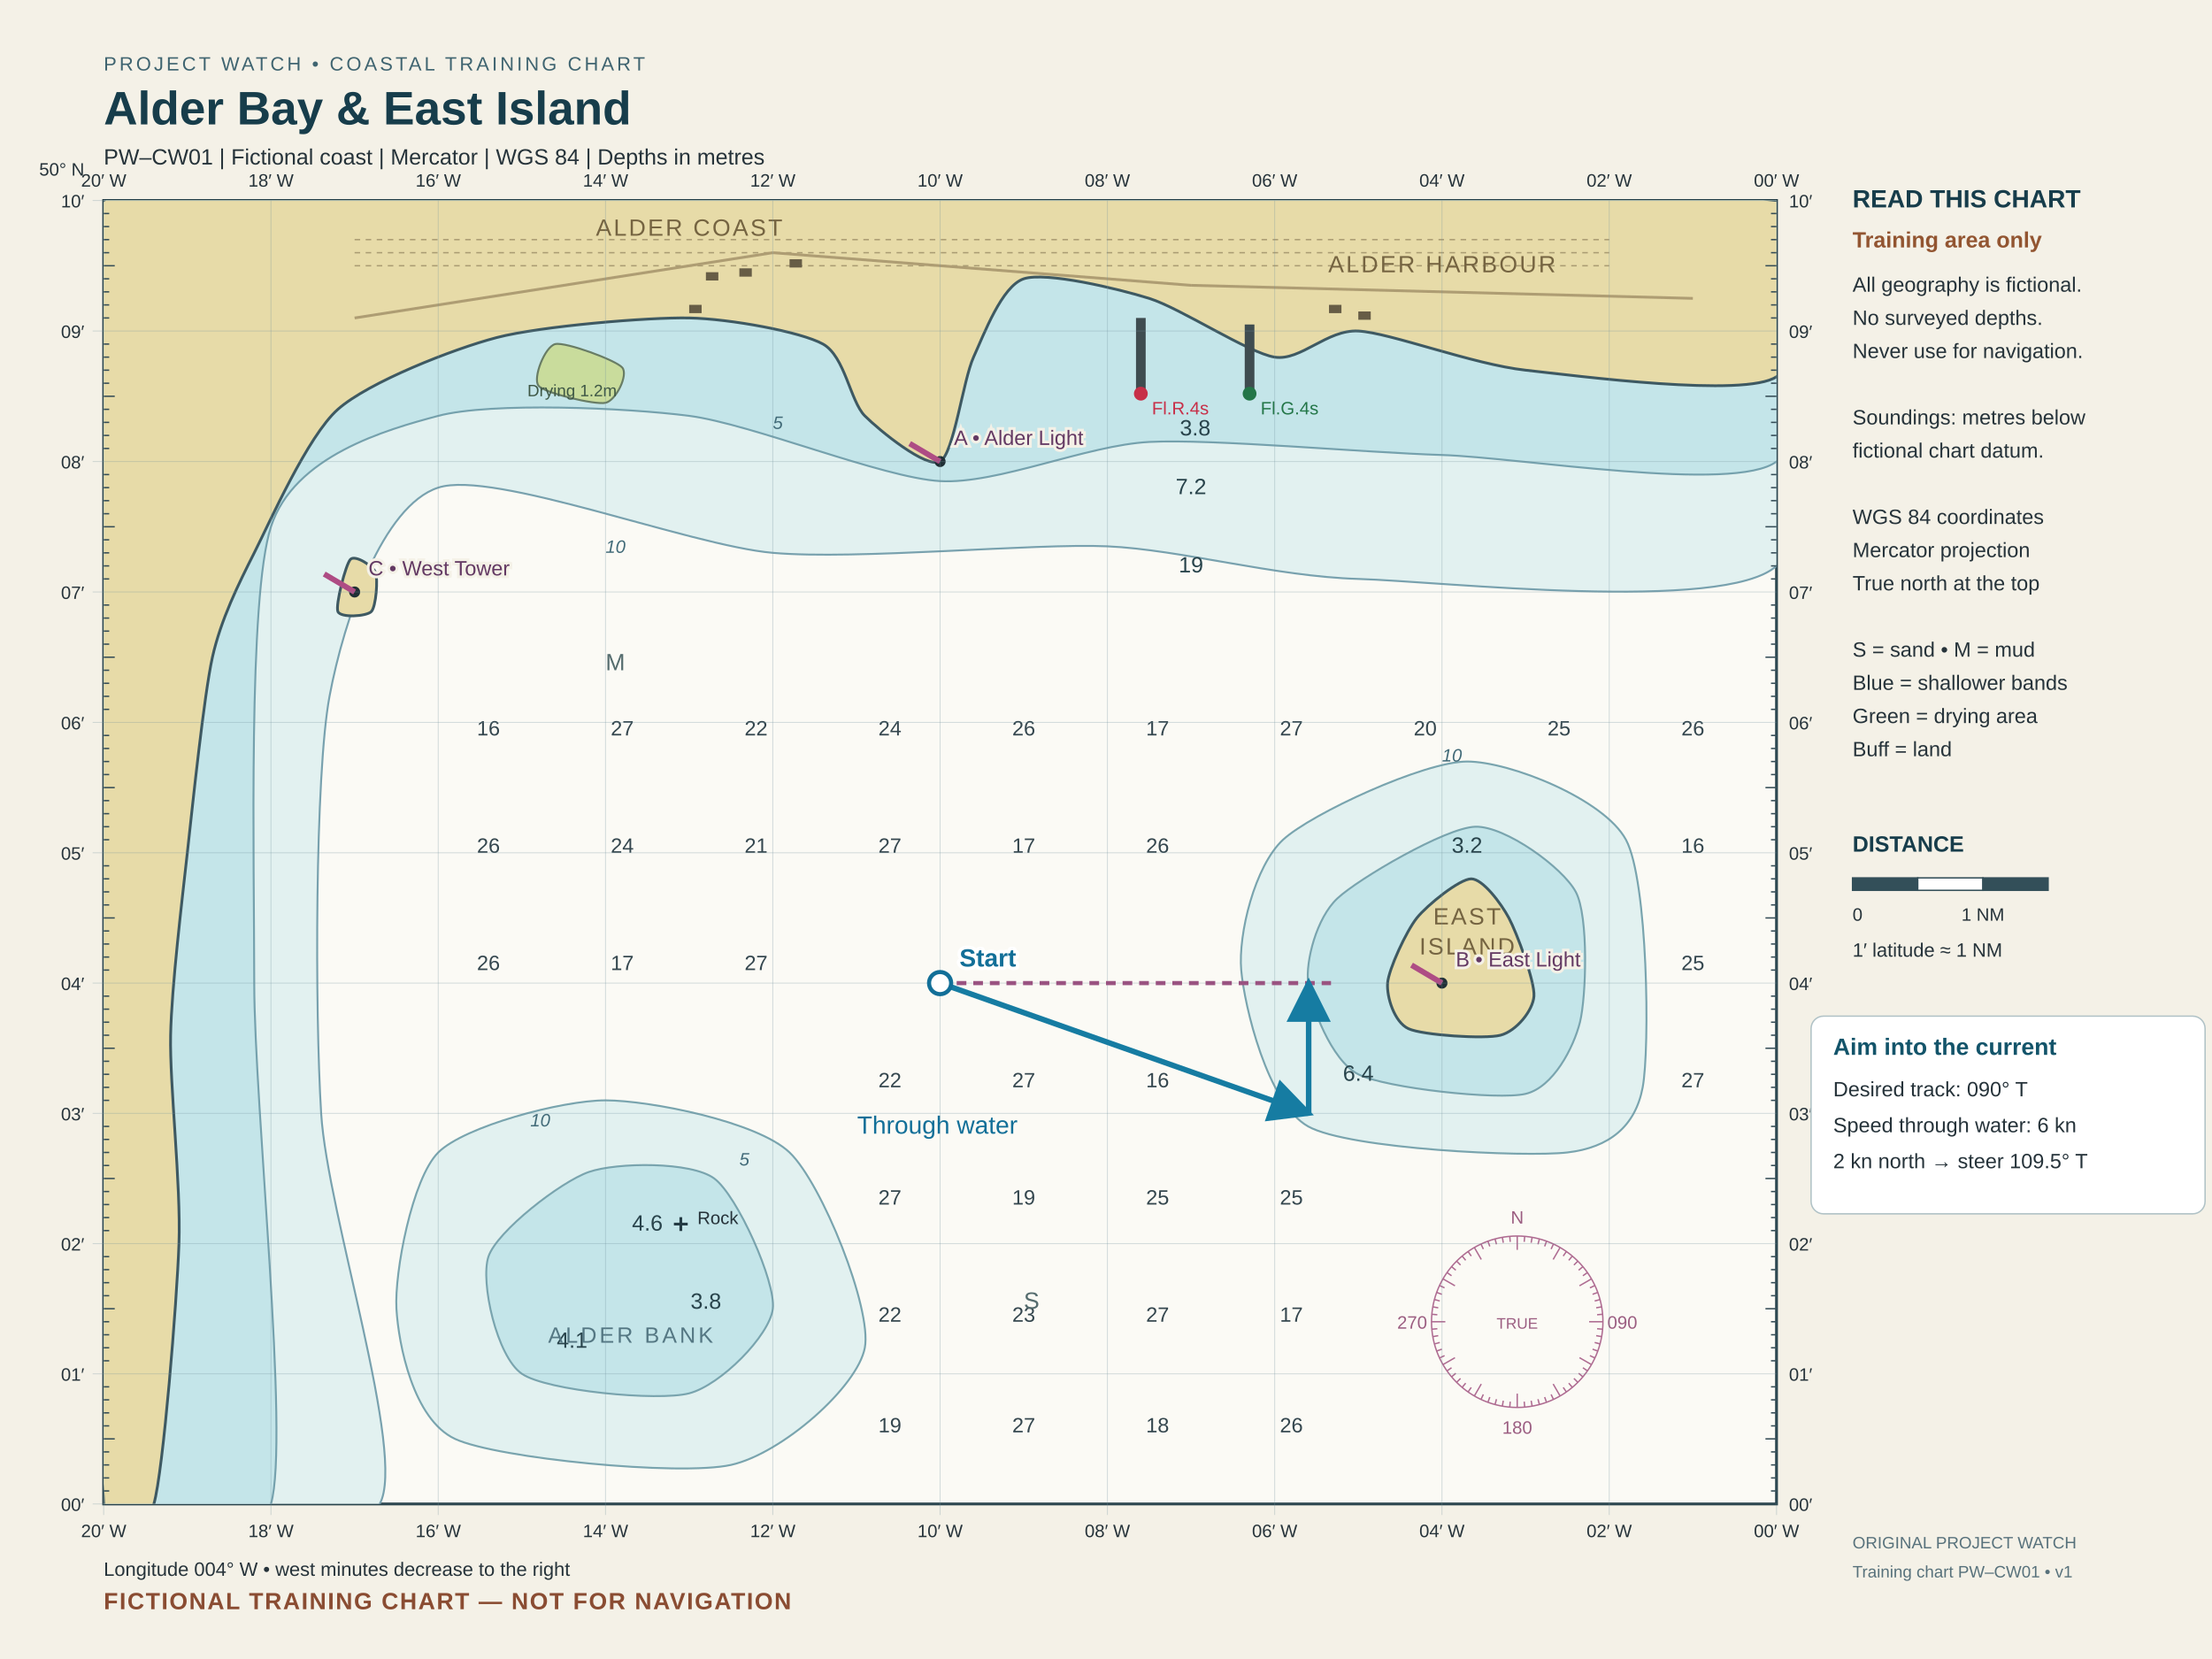
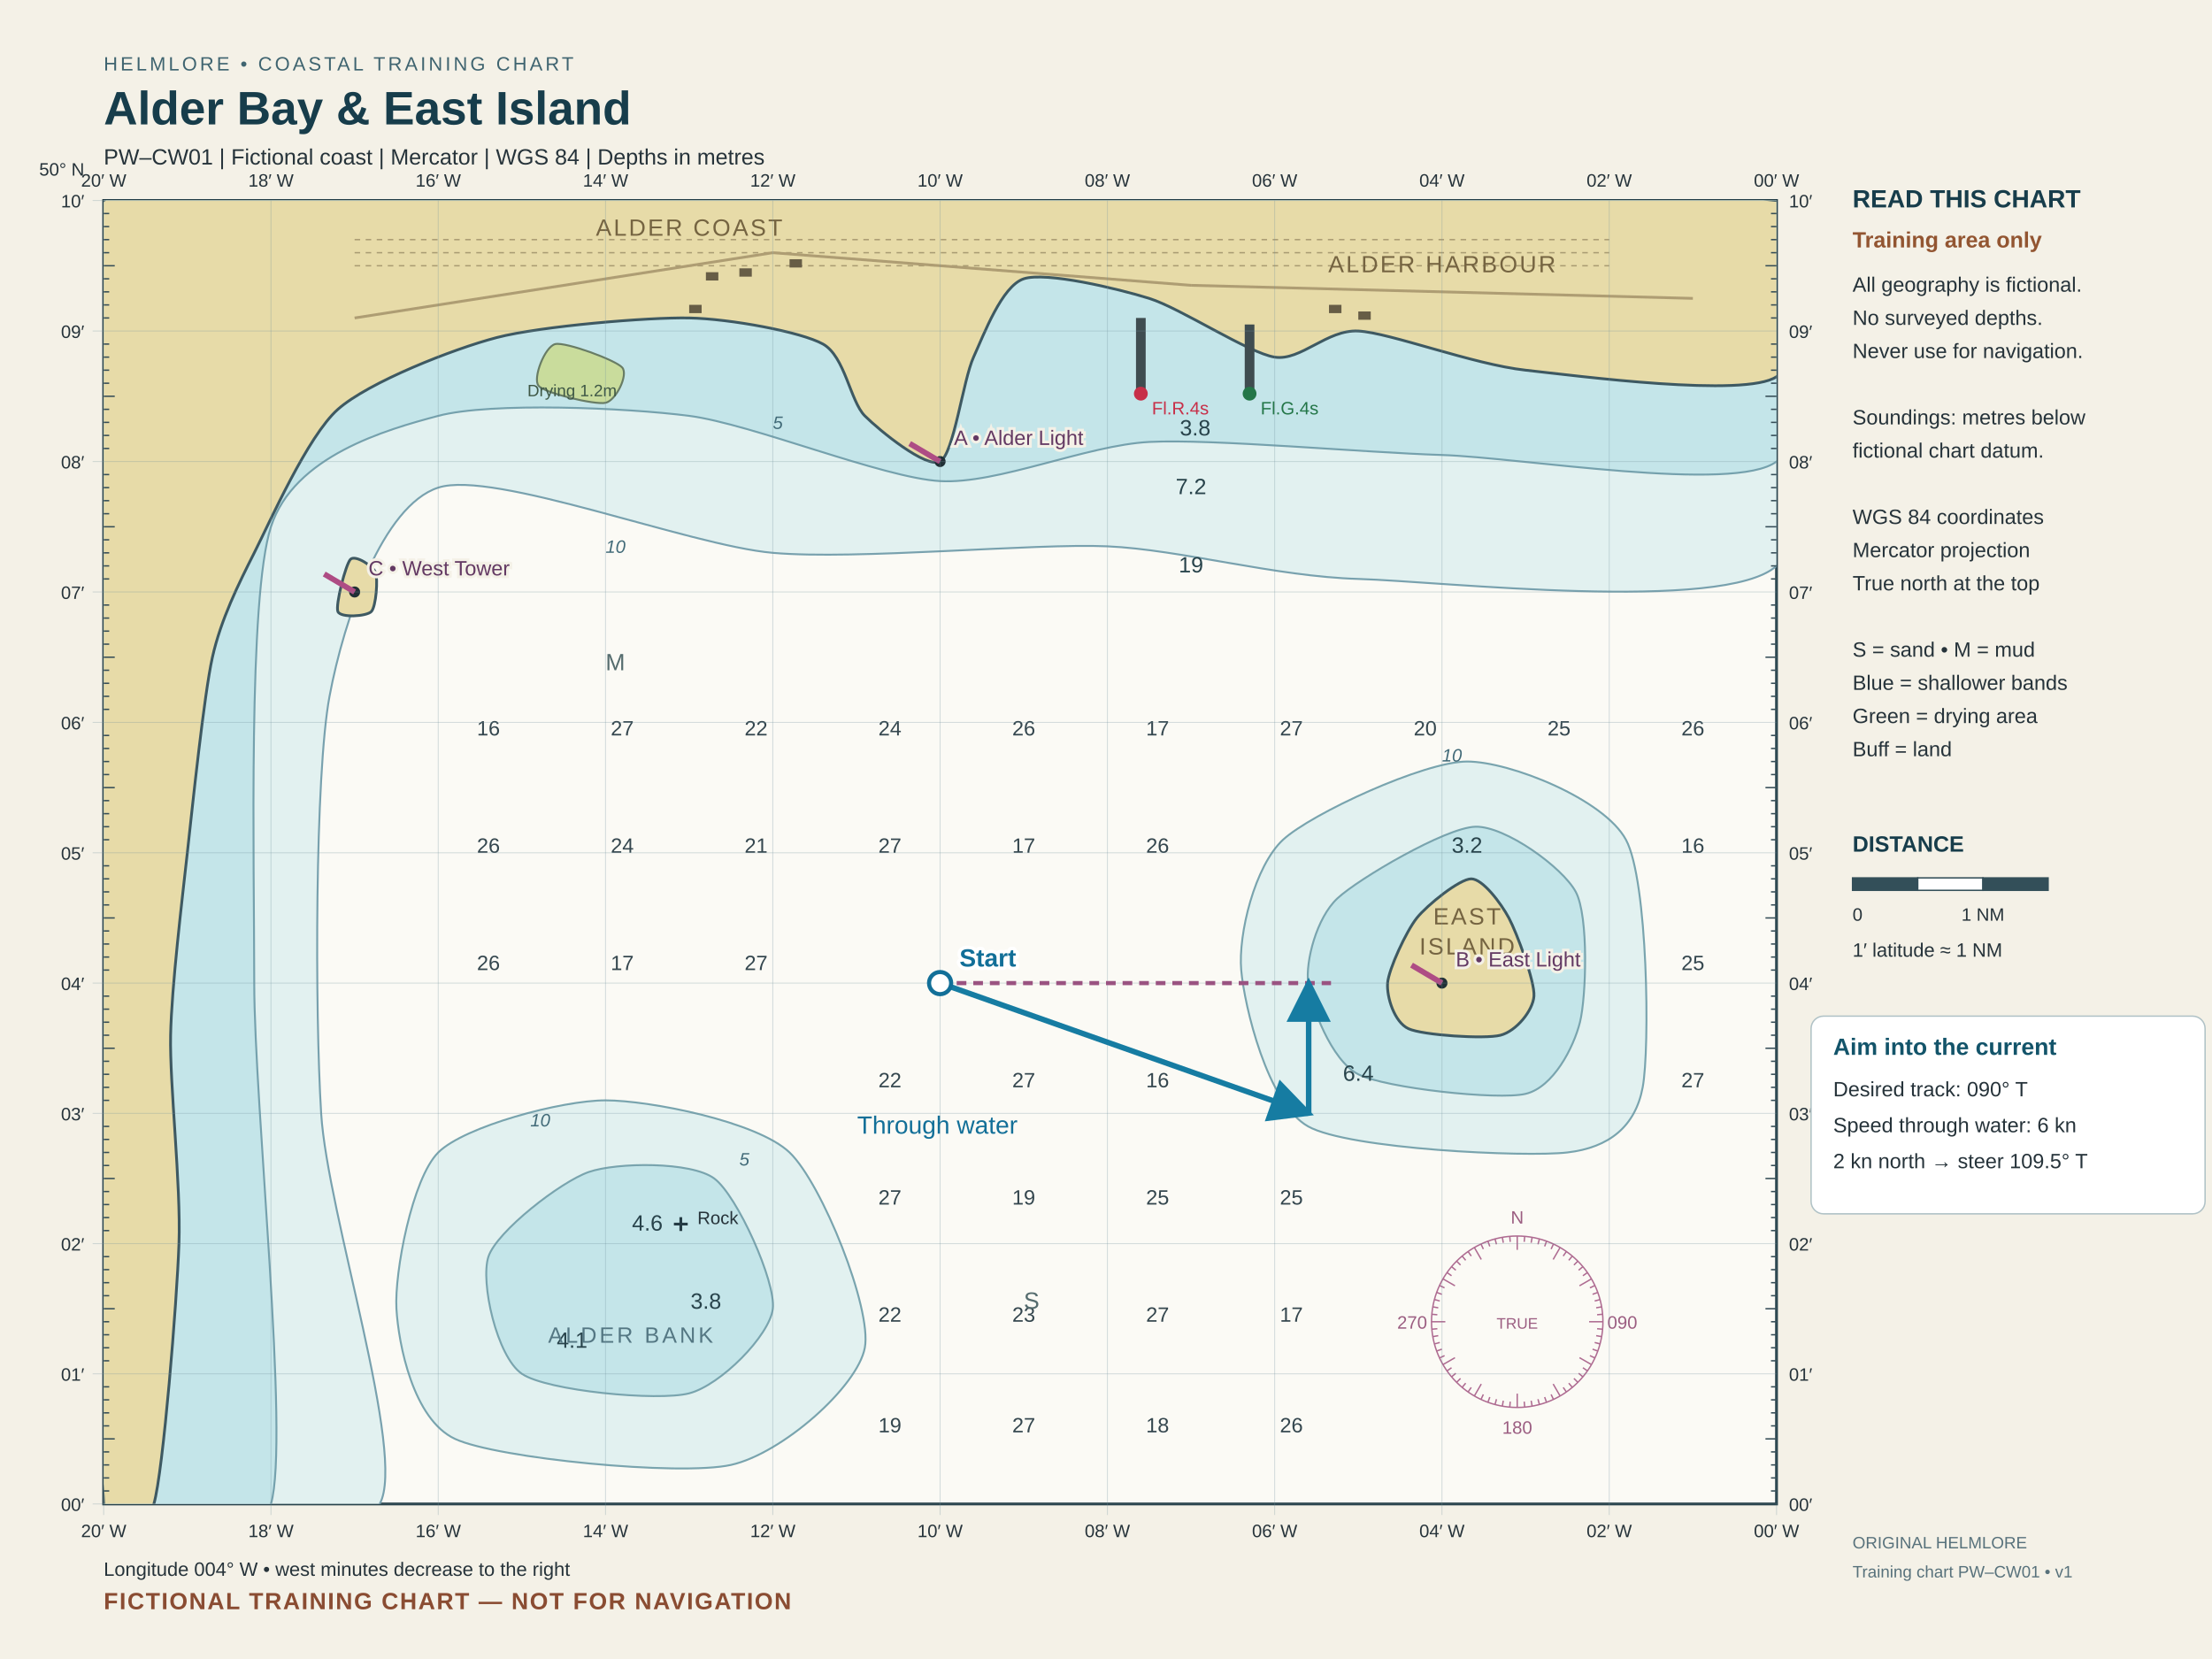
<svg xmlns="http://www.w3.org/2000/svg" width="1600" height="1200" viewBox="0 0 1600 1200" role="img">
  <defs>
    <clipPath id="panel">
      <rect x="75" y="145" width="1210" height="942.849" />
    </clipPath>
    <marker id="arrow" markerWidth="8" markerHeight="8" refX="7" refY="4" orient="auto">
      <path d="M0 0 L8 4 L0 8Z" fill="#167ca2" />
    </marker>
  </defs>
  <rect width="1600" height="1200" fill="#f4f1e7" />
  <g font-family="Arial,Helvetica,sans-serif">
-     <text x="75.00" y="51.00" font-size="14" fill="#3f6470" text-anchor="start" letter-spacing="2">PROJECT WATCH • COASTAL TRAINING CHART</text>
+     <text x="75.00" y="51.00" font-size="14" fill="#3f6470" text-anchor="start" letter-spacing="2">HELMLORE • COASTAL TRAINING CHART</text>
    <text x="75.00" y="90.00" font-size="34" fill="#173d4b" text-anchor="start" font-weight="700">Alder Bay &amp; East Island</text>
    <text x="75.00" y="119.00" font-size="16" fill="#26333a" text-anchor="start">PW–CW01  |  Fictional coast  |  Mercator  |  WGS 84  |  Depths in metres</text>
    <rect x="75" y="145" width="1210" height="942.849" fill="#fbfaf5" stroke="#213b44" stroke-width="2" />
    <g clip-path="url(#panel)">
      <path d="M 75.00 145.00 C 226.25 27.14, 1133.75 111.96, 1285.00 145.00 C 1436.25 178.04, 1322.81 375.11, 1285.00 409.33 C 1247.19 443.55, 1043.00 420.53, 982.50 418.76 C 922.00 416.99, 853.94 397.53, 801.00 395.17 C 748.06 392.82, 619.50 405.20, 559.00 399.89 C 498.50 394.58, 357.08 339.74, 317.00 352.71 C 276.92 365.68, 248.94 447.09, 238.35 503.67 C 227.76 560.25, 227.76 732.32, 232.30 805.34 C 236.84 878.36, 294.31 1052.54, 274.65 1087.85 C 254.99 1123.16, 99.96 1205.71, 75.00 1087.85 C 50.04 969.99, -76.25 262.86, 75.00 145.00 Z" fill="#e2f1f0" stroke="#78a1ae" stroke-width="1.4" />
      <path d="M 75.00 145.00 C 226.25 27.14, 1133.75 121.40, 1285.00 145.00 C 1436.25 168.60, 1315.25 310.82, 1285.00 333.83 C 1254.75 356.85, 1099.72 330.88, 1043.00 329.11 C 986.28 327.34, 876.62 317.31, 831.25 319.67 C 785.87 322.03, 721.59 350.35, 680.00 347.99 C 638.41 345.63, 543.87 306.70, 498.50 300.80 C 453.12 294.90, 354.81 290.77, 317.00 300.80 C 279.19 310.82, 212.64 329.73, 196.00 381.02 C 179.36 432.31, 183.90 622.75, 183.90 711.10 C 183.90 799.46, 209.61 1040.76, 196.00 1087.85 C 182.39 1134.94, 90.12 1205.71, 75.00 1087.85 C 59.88 969.99, -76.25 262.86, 75.00 145.00 Z" fill="#c4e5e9" stroke="#75a1ad" stroke-width="1.4" />
      <path d="M 329.10 1040.78 C 359.35 1054.91, 491.69 1067.85, 528.75 1059.61 C 565.81 1051.37, 620.26 1003.13, 625.55 974.88 C 630.84 946.63, 594.54 855.97, 571.10 833.60 C 547.66 811.23, 469.76 795.92, 438.00 795.92 C 406.24 795.92, 335.91 814.76, 317.00 833.60 C 298.09 852.44, 285.24 920.73, 286.75 946.63 C 288.26 972.53, 298.85 1026.66, 329.10 1040.78 Z" fill="#e2f1f0" stroke="#79a4ae" stroke-width="1.4" />
      <path d="M 377.50 993.71 C 395.65 1006.07, 475.81 1013.72, 498.50 1007.83 C 521.19 1001.95, 556.73 966.05, 559.00 946.63 C 561.27 927.21, 533.29 864.81, 516.65 852.44 C 500.01 840.08, 446.32 840.67, 425.90 847.73 C 405.48 854.80, 359.35 890.71, 353.30 908.96 C 347.25 927.21, 359.35 981.35, 377.50 993.71 Z" fill="#c4e5e9" stroke="#79a4ae" stroke-width="1.4" />
      <path d="M 946.20 814.76 C 975.69 831.25, 1103.50 837.14, 1133.75 833.60 C 1164.00 830.07, 1182.91 814.77, 1188.20 786.49 C 1193.49 758.22, 1191.98 636.86, 1176.10 607.41 C 1160.22 577.95, 1092.16 550.83, 1061.15 550.83 C 1030.14 550.83, 948.47 588.55, 928.05 607.41 C 907.63 626.26, 895.53 675.76, 897.80 701.68 C 900.07 727.60, 916.71 798.27, 946.20 814.76 Z" fill="#e2f1f0" stroke="#79a4ae" stroke-width="1.4" />
      <path d="M 982.50 777.07 C 1002.16 787.08, 1083.46 795.92, 1103.50 791.21 C 1123.54 786.49, 1138.29 757.64, 1142.83 739.38 C 1147.36 721.12, 1149.25 662.79, 1139.80 645.12 C 1130.35 627.44, 1088.75 597.39, 1067.20 597.98 C 1045.65 598.57, 982.50 635.69, 967.37 649.83 C 952.25 663.97, 944.31 695.20, 946.20 711.10 C 948.09 727.01, 962.84 767.06, 982.50 777.07 Z" fill="#c4e5e9" stroke="#79a4ae" stroke-width="1.4" />
      <path d="M 75.00 145.00 C 226.25 27.14, 1133.75 129.07, 1285.00 145.00 C 1436.25 160.93, 1307.69 257.13, 1285.00 272.48 C 1262.31 287.82, 1141.31 271.89, 1103.50 267.76 C 1065.69 263.63, 1005.19 240.61, 982.50 239.43 C 959.81 238.25, 940.91 261.27, 922.00 258.32 C 903.09 255.36, 853.94 222.91, 831.25 215.83 C 808.56 208.75, 756.38 196.35, 740.50 201.66 C 724.62 206.97, 711.76 241.79, 704.20 258.32 C 696.64 274.84, 689.83 328.52, 680.00 333.83 C 670.17 339.14, 636.14 311.42, 625.55 300.80 C 614.96 290.18, 611.18 257.72, 595.30 248.87 C 579.42 240.02, 527.99 230.58, 498.50 229.99 C 469.01 229.40, 391.11 235.89, 359.35 244.15 C 327.59 252.41, 266.33 276.61, 244.40 296.08 C 222.47 315.54, 195.24 377.48, 183.90 399.89 C 172.56 422.30, 159.70 448.25, 153.65 475.37 C 147.60 502.49, 139.28 582.66, 135.50 616.83 C 131.72 651.01, 124.16 713.46, 123.40 748.80 C 122.64 784.14, 130.96 857.16, 129.45 899.54 C 127.94 941.92, 118.11 1064.31, 111.30 1087.85 C 104.49 1111.39, 79.54 1205.71, 75.00 1087.85 C 70.46 969.99, -76.25 262.86, 75.00 145.00 Z" fill="#e7dba8" stroke="#3e5962" stroke-width="2" />
      <path d="M 244.40 442.35 C 246.29 447.07, 265.20 445.89, 268.60 442.35 C 272.00 438.81, 273.52 418.76, 271.62 414.05 C 269.73 409.33, 256.88 401.07, 253.47 404.61 C 250.07 408.15, 242.51 437.63, 244.40 442.35 Z" fill="#e7dba8" stroke="#3e5962" stroke-width="2" />
      <path d="M 1018.80 744.09 C 1029.01 748.80, 1074.01 751.75, 1085.35 748.80 C 1096.69 745.86, 1108.79 731.13, 1109.55 720.53 C 1110.31 709.92, 1097.07 674.58, 1091.40 663.97 C 1085.73 653.37, 1072.49 635.69, 1064.18 635.69 C 1055.86 635.69, 1032.41 654.55, 1024.85 663.97 C 1017.29 673.40, 1004.43 701.09, 1003.68 711.10 C 1002.92 721.12, 1008.59 739.38, 1018.80 744.09 Z" fill="#e7dba8" stroke="#3e5962" stroke-width="2" />
      <line x1="256.50" y1="173.33" x2="1164.00" y2="173.33" stroke="#aa9c73" stroke-width="1" stroke-dasharray="4 4" />
      <line x1="256.50" y1="182.78" x2="1164.00" y2="182.78" stroke="#aa9c73" stroke-width="1" stroke-dasharray="4 4" />
      <line x1="256.50" y1="192.22" x2="1164.00" y2="192.22" stroke="#aa9c73" stroke-width="1" stroke-dasharray="4 4" />
      <line x1="256.50" y1="229.99" x2="559.00" y2="182.78" stroke="#ae9d73" stroke-width="2" />
      <line x1="559.00" y1="182.78" x2="861.50" y2="206.38" stroke="#ae9d73" stroke-width="2" />
      <line x1="861.50" y1="206.38" x2="1224.50" y2="215.83" stroke="#ae9d73" stroke-width="2" />
      <rect x="498.5" y="220.5" width="9" height="6" fill="#675d46" />
      <rect x="571.1" y="187.5" width="9" height="6" fill="#675d46" />
      <rect x="534.8" y="194.1" width="9" height="6" fill="#675d46" />
      <rect x="510.6" y="196.9" width="9" height="6" fill="#675d46" />
      <rect x="982.5" y="225.3" width="9" height="6" fill="#675d46" />
      <rect x="961.3" y="220.5" width="9" height="6" fill="#675d46" />
      <line x1="825.20" y1="229.99" x2="825.20" y2="281.92" stroke="#3f4c50" stroke-width="7" />
      <line x1="903.85" y1="234.71" x2="903.85" y2="281.92" stroke="#3f4c50" stroke-width="7" />
      <circle cx="825.2" cy="284.749" r="5" fill="#c72f48" />
      <text x="833.20" y="299.75" font-size="13" fill="#c72f48" text-anchor="start">Fl.R.4s</text>
      <circle cx="903.85" cy="284.749" r="5" fill="#237648" />
      <text x="911.85" y="299.75" font-size="13" fill="#237648" text-anchor="start">Fl.G.4s</text>
      <text x="498.50" y="170.50" font-size="17" fill="#756441" text-anchor="middle" letter-spacing="1.5">ALDER COAST</text>
      <text x="1043.00" y="196.94" font-size="17" fill="#756441" text-anchor="middle" letter-spacing="1.5">ALDER HARBOUR</text>
      <text x="1061.15" y="668.69" font-size="17" fill="#756441" text-anchor="middle" letter-spacing="1.5">EAST</text>
      <text x="1061.15" y="690.37" font-size="17" fill="#756441" text-anchor="middle" letter-spacing="1.5">ISLAND</text>
      <text x="934.10" y="1036.08" font-size="15" fill="#34464e" text-anchor="middle">26</text>
      <text x="837.30" y="1036.08" font-size="15" fill="#34464e" text-anchor="middle">18</text>
      <text x="740.50" y="1036.08" font-size="15" fill="#34464e" text-anchor="middle">27</text>
      <text x="643.70" y="1036.08" font-size="15" fill="#34464e" text-anchor="middle">19</text>
      <text x="934.10" y="956.05" font-size="15" fill="#34464e" text-anchor="middle">17</text>
      <text x="837.30" y="956.05" font-size="15" fill="#34464e" text-anchor="middle">27</text>
      <text x="740.50" y="956.05" font-size="15" fill="#34464e" text-anchor="middle">23</text>
      <text x="643.70" y="956.05" font-size="15" fill="#34464e" text-anchor="middle">22</text>
      <text x="934.10" y="871.28" font-size="15" fill="#34464e" text-anchor="middle">25</text>
      <text x="837.30" y="871.28" font-size="15" fill="#34464e" text-anchor="middle">25</text>
      <text x="740.50" y="871.28" font-size="15" fill="#34464e" text-anchor="middle">19</text>
      <text x="643.70" y="871.28" font-size="15" fill="#34464e" text-anchor="middle">27</text>
      <text x="1224.50" y="786.49" font-size="15" fill="#34464e" text-anchor="middle">27</text>
      <text x="837.30" y="786.49" font-size="15" fill="#34464e" text-anchor="middle">16</text>
      <text x="740.50" y="786.49" font-size="15" fill="#34464e" text-anchor="middle">27</text>
      <text x="643.70" y="786.49" font-size="15" fill="#34464e" text-anchor="middle">22</text>
      <text x="1224.50" y="701.68" font-size="15" fill="#34464e" text-anchor="middle">25</text>
      <text x="546.90" y="701.68" font-size="15" fill="#34464e" text-anchor="middle">27</text>
      <text x="450.10" y="701.68" font-size="15" fill="#34464e" text-anchor="middle">17</text>
      <text x="353.30" y="701.68" font-size="15" fill="#34464e" text-anchor="middle">26</text>
      <text x="1224.50" y="616.83" font-size="15" fill="#34464e" text-anchor="middle">16</text>
      <text x="837.30" y="616.83" font-size="15" fill="#34464e" text-anchor="middle">26</text>
      <text x="740.50" y="616.83" font-size="15" fill="#34464e" text-anchor="middle">17</text>
      <text x="643.70" y="616.83" font-size="15" fill="#34464e" text-anchor="middle">27</text>
      <text x="546.90" y="616.83" font-size="15" fill="#34464e" text-anchor="middle">21</text>
      <text x="450.10" y="616.83" font-size="15" fill="#34464e" text-anchor="middle">24</text>
      <text x="353.30" y="616.83" font-size="15" fill="#34464e" text-anchor="middle">26</text>
      <text x="1224.50" y="531.96" font-size="15" fill="#34464e" text-anchor="middle">26</text>
      <text x="1127.70" y="531.96" font-size="15" fill="#34464e" text-anchor="middle">25</text>
      <text x="1030.90" y="531.96" font-size="15" fill="#34464e" text-anchor="middle">20</text>
      <text x="934.10" y="531.96" font-size="15" fill="#34464e" text-anchor="middle">27</text>
      <text x="837.30" y="531.96" font-size="15" fill="#34464e" text-anchor="middle">17</text>
      <text x="740.50" y="531.96" font-size="15" fill="#34464e" text-anchor="middle">26</text>
      <text x="643.70" y="531.96" font-size="15" fill="#34464e" text-anchor="middle">24</text>
      <text x="546.90" y="531.96" font-size="15" fill="#34464e" text-anchor="middle">22</text>
      <text x="450.10" y="531.96" font-size="15" fill="#34464e" text-anchor="middle">27</text>
      <text x="353.30" y="531.96" font-size="15" fill="#34464e" text-anchor="middle">16</text>
      <text x="468.25" y="890.12" font-size="16" fill="#28434b" text-anchor="middle">4.6</text>
      <text x="510.60" y="946.63" font-size="16" fill="#28434b" text-anchor="middle">3.8</text>
      <text x="413.80" y="974.88" font-size="16" fill="#28434b" text-anchor="middle">4.1</text>
      <text x="982.50" y="781.78" font-size="16" fill="#28434b" text-anchor="middle">6.4</text>
      <text x="1061.15" y="616.83" font-size="16" fill="#28434b" text-anchor="middle">3.2</text>
      <text x="864.52" y="314.96" font-size="16" fill="#28434b" text-anchor="middle">3.8</text>
      <text x="861.50" y="357.43" font-size="16" fill="#28434b" text-anchor="middle">7.2</text>
      <text x="861.50" y="414.05" font-size="16" fill="#28434b" text-anchor="middle">19</text>
      <text x="383.55" y="814.76" font-size="13" fill="#416a78" text-anchor="start" font-style="italic">10</text>
      <text x="534.80" y="843.02" font-size="13" fill="#416a78" text-anchor="start" font-style="italic">5</text>
      <text x="1043.00" y="550.83" font-size="13" fill="#416a78" text-anchor="start" font-style="italic">10</text>
      <text x="438.00" y="399.89" font-size="13" fill="#416a78" text-anchor="start" font-style="italic">10</text>
      <text x="559.00" y="310.24" font-size="13" fill="#416a78" text-anchor="start" font-style="italic">5</text>
      <text x="456.15" y="971.21" font-size="16" fill="#547783" text-anchor="middle" letter-spacing="2">ALDER BANK</text>
      <text x="740.50" y="946.63" font-size="17" fill="#556c6e" text-anchor="start">S</text>
      <text x="438.00" y="484.80" font-size="17" fill="#556c6e" text-anchor="start">M</text>
      <path d="M487.45 885.413h10 M492.45 880.413v10" stroke="#243b44" stroke-width="2" />
      <text x="504.45" y="885.41" font-size="13" fill="#26333a" text-anchor="start">Rock</text>
      <path d="M 389.60 279.08 C 394.14 284.39, 430.44 293.01, 438.00 291.36 C 445.56 289.70, 454.64 271.18, 450.10 265.87 C 445.56 260.56, 409.26 247.22, 401.70 248.87 C 394.14 250.53, 385.06 273.77, 389.60 279.08 Z" fill="#c9dc9c" stroke="#687c65" stroke-width="1.4" />
      <text x="413.80" y="286.64" font-size="12" fill="#3e5745" text-anchor="middle">Drying 1.2m</text>
      <circle cx="680" cy="333.832" r="4" fill="#202f35" />
      <path d="M680 333.832l-22 -13" stroke="#ae4c84" stroke-width="4" />
      <text x="690.00" y="321.83" font-size="15" fill="#633963" text-anchor="start" paint-order="stroke" stroke="#f4f1e7" stroke-width="4">A • Alder Light</text>
      <circle cx="1043" cy="711.103" r="4" fill="#202f35" />
      <path d="M1043 711.103l-22 -13" stroke="#ae4c84" stroke-width="4" />
      <text x="1053.00" y="699.10" font-size="15" fill="#633963" text-anchor="start" paint-order="stroke" stroke="#f4f1e7" stroke-width="4">B • East Light</text>
      <circle cx="256.5" cy="428.199" r="4" fill="#202f35" />
      <path d="M256.5 428.199l-22 -13" stroke="#ae4c84" stroke-width="4" />
      <text x="266.50" y="416.20" font-size="15" fill="#633963" text-anchor="start" paint-order="stroke" stroke="#f4f1e7" stroke-width="4">C • West Tower</text>
      <circle cx="1097.45" cy="956.048" r="62" fill="none" stroke="#ae6b91" stroke-width="1" />
      <line x1="1097.45" y1="904.048" x2="1097.45" y2="894.048" stroke="#ae6b91" />
      <line x1="1102.505" y1="898.268" x2="1102.854" y2="894.284" stroke="#ae6b91" />
      <line x1="1107.522" y1="898.929" x2="1108.216" y2="894.99" stroke="#ae6b91" />
      <line x1="1112.462" y1="900.024" x2="1113.497" y2="896.16" stroke="#ae6b91" />
      <line x1="1117.287" y1="901.545" x2="1118.655" y2="897.787" stroke="#ae6b91" />
      <line x1="1121.962" y1="903.482" x2="1123.652" y2="899.857" stroke="#ae6b91" />
      <line x1="1123.45" y1="911.014" x2="1128.45" y2="902.354" stroke="#ae6b91" />
      <line x1="1130.717" y1="908.537" x2="1133.012" y2="905.26" stroke="#ae6b91" />
      <line x1="1134.732" y1="911.617" x2="1137.303" y2="908.553" stroke="#ae6b91" />
      <line x1="1138.462" y1="915.035" x2="1141.291" y2="912.207" stroke="#ae6b91" />
      <line x1="1141.881" y1="918.766" x2="1144.945" y2="916.195" stroke="#ae6b91" />
      <line x1="1144.961" y1="922.78" x2="1148.237" y2="920.486" stroke="#ae6b91" />
      <line x1="1142.483" y1="930.048" x2="1151.144" y2="925.048" stroke="#ae6b91" />
      <line x1="1150.016" y1="931.536" x2="1153.641" y2="929.845" stroke="#ae6b91" />
      <line x1="1151.952" y1="936.21" x2="1155.711" y2="934.842" stroke="#ae6b91" />
      <line x1="1153.474" y1="941.036" x2="1157.337" y2="940.001" stroke="#ae6b91" />
      <line x1="1154.569" y1="945.976" x2="1158.508" y2="945.281" stroke="#ae6b91" />
      <line x1="1155.229" y1="950.993" x2="1159.214" y2="950.644" stroke="#ae6b91" />
      <line x1="1149.45" y1="956.048" x2="1159.45" y2="956.048" stroke="#ae6b91" />
      <line x1="1155.229" y1="961.103" x2="1159.214" y2="961.451" stroke="#ae6b91" />
      <line x1="1154.569" y1="966.119" x2="1158.508" y2="966.814" stroke="#ae6b91" />
      <line x1="1153.474" y1="971.059" x2="1157.337" y2="972.094" stroke="#ae6b91" />
      <line x1="1151.952" y1="975.885" x2="1155.711" y2="977.253" stroke="#ae6b91" />
      <line x1="1150.016" y1="980.56" x2="1153.641" y2="982.25" stroke="#ae6b91" />
      <line x1="1142.483" y1="982.048" x2="1151.144" y2="987.048" stroke="#ae6b91" />
      <line x1="1144.961" y1="989.315" x2="1148.237" y2="991.609" stroke="#ae6b91" />
      <line x1="1141.881" y1="993.329" x2="1144.945" y2="995.9" stroke="#ae6b91" />
      <line x1="1138.462" y1="997.06" x2="1141.291" y2="999.888" stroke="#ae6b91" />
      <line x1="1134.732" y1="1000.478" x2="1137.303" y2="1003.542" stroke="#ae6b91" />
      <line x1="1130.717" y1="1003.558" x2="1133.012" y2="1006.835" stroke="#ae6b91" />
      <line x1="1123.45" y1="1001.081" x2="1128.45" y2="1009.741" stroke="#ae6b91" />
      <line x1="1121.962" y1="1008.614" x2="1123.652" y2="1012.239" stroke="#ae6b91" />
      <line x1="1117.287" y1="1010.55" x2="1118.655" y2="1014.309" stroke="#ae6b91" />
      <line x1="1112.462" y1="1012.071" x2="1113.497" y2="1015.935" stroke="#ae6b91" />
      <line x1="1107.522" y1="1013.167" x2="1108.216" y2="1017.106" stroke="#ae6b91" />
      <line x1="1102.505" y1="1013.827" x2="1102.854" y2="1017.812" stroke="#ae6b91" />
      <line x1="1097.45" y1="1008.048" x2="1097.45" y2="1018.048" stroke="#ae6b91" />
      <line x1="1092.395" y1="1013.827" x2="1092.046" y2="1017.812" stroke="#ae6b91" />
      <line x1="1087.378" y1="1013.167" x2="1086.684" y2="1017.106" stroke="#ae6b91" />
      <line x1="1082.438" y1="1012.071" x2="1081.403" y2="1015.935" stroke="#ae6b91" />
      <line x1="1077.613" y1="1010.55" x2="1076.245" y2="1014.309" stroke="#ae6b91" />
      <line x1="1072.938" y1="1008.614" x2="1071.248" y2="1012.239" stroke="#ae6b91" />
      <line x1="1071.45" y1="1001.081" x2="1066.45" y2="1009.741" stroke="#ae6b91" />
      <line x1="1064.183" y1="1003.558" x2="1061.888" y2="1006.835" stroke="#ae6b91" />
      <line x1="1060.168" y1="1000.478" x2="1057.597" y2="1003.542" stroke="#ae6b91" />
      <line x1="1056.438" y1="997.06" x2="1053.609" y2="999.888" stroke="#ae6b91" />
      <line x1="1053.019" y1="993.329" x2="1049.955" y2="995.9" stroke="#ae6b91" />
      <line x1="1049.939" y1="989.315" x2="1046.663" y2="991.609" stroke="#ae6b91" />
      <line x1="1052.417" y1="982.048" x2="1043.756" y2="987.048" stroke="#ae6b91" />
      <line x1="1044.884" y1="980.56" x2="1041.259" y2="982.25" stroke="#ae6b91" />
      <line x1="1042.948" y1="975.885" x2="1039.189" y2="977.253" stroke="#ae6b91" />
      <line x1="1041.426" y1="971.059" x2="1037.563" y2="972.094" stroke="#ae6b91" />
      <line x1="1040.331" y1="966.119" x2="1036.392" y2="966.814" stroke="#ae6b91" />
      <line x1="1039.671" y1="961.103" x2="1035.686" y2="961.451" stroke="#ae6b91" />
      <line x1="1045.45" y1="956.048" x2="1035.45" y2="956.048" stroke="#ae6b91" />
      <line x1="1039.671" y1="950.993" x2="1035.686" y2="950.644" stroke="#ae6b91" />
      <line x1="1040.331" y1="945.976" x2="1036.392" y2="945.281" stroke="#ae6b91" />
      <line x1="1041.426" y1="941.036" x2="1037.563" y2="940.001" stroke="#ae6b91" />
      <line x1="1042.948" y1="936.21" x2="1039.189" y2="934.842" stroke="#ae6b91" />
      <line x1="1044.884" y1="931.536" x2="1041.259" y2="929.845" stroke="#ae6b91" />
      <line x1="1052.417" y1="930.048" x2="1043.756" y2="925.048" stroke="#ae6b91" />
      <line x1="1049.939" y1="922.78" x2="1046.663" y2="920.486" stroke="#ae6b91" />
      <line x1="1053.019" y1="918.766" x2="1049.955" y2="916.195" stroke="#ae6b91" />
      <line x1="1056.438" y1="915.035" x2="1053.609" y2="912.207" stroke="#ae6b91" />
      <line x1="1060.168" y1="911.617" x2="1057.597" y2="908.553" stroke="#ae6b91" />
      <line x1="1064.183" y1="908.537" x2="1061.888" y2="905.26" stroke="#ae6b91" />
      <line x1="1071.45" y1="911.014" x2="1066.45" y2="902.354" stroke="#ae6b91" />
      <line x1="1072.938" y1="903.482" x2="1071.248" y2="899.857" stroke="#ae6b91" />
      <line x1="1077.613" y1="901.545" x2="1076.245" y2="897.787" stroke="#ae6b91" />
      <line x1="1082.438" y1="900.024" x2="1081.403" y2="896.16" stroke="#ae6b91" />
      <line x1="1087.378" y1="898.929" x2="1086.684" y2="894.99" stroke="#ae6b91" />
      <line x1="1092.395" y1="898.268" x2="1092.046" y2="894.284" stroke="#ae6b91" />
      <text x="1097.45" y="885.05" font-size="13" fill="#9b5d81" text-anchor="middle">N</text>
      <text x="1173.45" y="961.05" font-size="13" fill="#9b5d81" text-anchor="middle">090</text>
      <text x="1097.45" y="1037.05" font-size="13" fill="#9b5d81" text-anchor="middle">180</text>
      <text x="1021.45" y="961.05" font-size="13" fill="#9b5d81" text-anchor="middle">270</text>
      <text x="1097.45" y="961.05" font-size="11" fill="#9b5d81" text-anchor="middle">TRUE</text>
    </g>
    <line x1="67" y1="1087.849" x2="1285" y2="1087.849" stroke="#71909b" stroke-width="0.7" opacity=".28" />
    <text x="61.00" y="1092.85" font-size="13" fill="#26333a" text-anchor="end">00′</text>
    <text x="1294.00" y="1092.85" font-size="13" fill="#26333a" text-anchor="start">00′</text>
    <path d="M75 1078.437h4 M1285 1078.437h-4" stroke="#354d57" />
    <path d="M75 1069.025h4 M1285 1069.025h-4" stroke="#354d57" />
    <path d="M75 1059.612h4 M1285 1059.612h-4" stroke="#354d57" />
    <path d="M75 1050.198h4 M1285 1050.198h-4" stroke="#354d57" />
    <path d="M75 1040.785h8 M1285 1040.785h-8" stroke="#354d57" />
    <path d="M75 1031.371h4 M1285 1031.371h-4" stroke="#354d57" />
    <path d="M75 1021.957h4 M1285 1021.957h-4" stroke="#354d57" />
    <path d="M75 1012.542h4 M1285 1012.542h-4" stroke="#354d57" />
    <path d="M75 1003.127h4 M1285 1003.127h-4" stroke="#354d57" />
    <line x1="67" y1="993.712" x2="1285" y2="993.712" stroke="#71909b" stroke-width="0.7" opacity=".28" />
    <text x="61.00" y="998.71" font-size="13" fill="#26333a" text-anchor="end">01′</text>
    <text x="1294.00" y="998.71" font-size="13" fill="#26333a" text-anchor="start">01′</text>
    <path d="M75 984.296h4 M1285 984.296h-4" stroke="#354d57" />
    <path d="M75 974.88h4 M1285 974.88h-4" stroke="#354d57" />
    <path d="M75 965.464h4 M1285 965.464h-4" stroke="#354d57" />
    <path d="M75 956.048h4 M1285 956.048h-4" stroke="#354d57" />
    <path d="M75 946.631h8 M1285 946.631h-8" stroke="#354d57" />
    <path d="M75 937.214h4 M1285 937.214h-4" stroke="#354d57" />
    <path d="M75 927.796h4 M1285 927.796h-4" stroke="#354d57" />
    <path d="M75 918.378h4 M1285 918.378h-4" stroke="#354d57" />
    <path d="M75 908.96h4 M1285 908.96h-4" stroke="#354d57" />
    <line x1="67" y1="899.542" x2="1285" y2="899.542" stroke="#71909b" stroke-width="0.7" opacity=".28" />
    <text x="61.00" y="904.54" font-size="13" fill="#26333a" text-anchor="end">02′</text>
    <text x="1294.00" y="904.54" font-size="13" fill="#26333a" text-anchor="start">02′</text>
    <path d="M75 890.123h4 M1285 890.123h-4" stroke="#354d57" />
    <path d="M75 880.704h4 M1285 880.704h-4" stroke="#354d57" />
    <path d="M75 871.284h4 M1285 871.284h-4" stroke="#354d57" />
    <path d="M75 861.864h4 M1285 861.864h-4" stroke="#354d57" />
    <path d="M75 852.444h8 M1285 852.444h-8" stroke="#354d57" />
    <path d="M75 843.024h4 M1285 843.024h-4" stroke="#354d57" />
    <path d="M75 833.603h4 M1285 833.603h-4" stroke="#354d57" />
    <path d="M75 824.182h4 M1285 824.182h-4" stroke="#354d57" />
    <path d="M75 814.76h4 M1285 814.76h-4" stroke="#354d57" />
    <line x1="67" y1="805.339" x2="1285" y2="805.339" stroke="#71909b" stroke-width="0.7" opacity=".28" />
    <text x="61.00" y="810.34" font-size="13" fill="#26333a" text-anchor="end">03′</text>
    <text x="1294.00" y="810.34" font-size="13" fill="#26333a" text-anchor="start">03′</text>
    <path d="M75 795.917h4 M1285 795.917h-4" stroke="#354d57" />
    <path d="M75 786.494h4 M1285 786.494h-4" stroke="#354d57" />
    <path d="M75 777.071h4 M1285 777.071h-4" stroke="#354d57" />
    <path d="M75 767.648h4 M1285 767.648h-4" stroke="#354d57" />
    <path d="M75 758.225h8 M1285 758.225h-8" stroke="#354d57" />
    <path d="M75 748.801h4 M1285 748.801h-4" stroke="#354d57" />
    <path d="M75 739.377h4 M1285 739.377h-4" stroke="#354d57" />
    <path d="M75 729.953h4 M1285 729.953h-4" stroke="#354d57" />
    <path d="M75 720.528h4 M1285 720.528h-4" stroke="#354d57" />
    <line x1="67" y1="711.103" x2="1285" y2="711.103" stroke="#71909b" stroke-width="0.7" opacity=".28" />
    <text x="61.00" y="716.10" font-size="13" fill="#26333a" text-anchor="end">04′</text>
    <text x="1294.00" y="716.10" font-size="13" fill="#26333a" text-anchor="start">04′</text>
    <path d="M75 701.678h4 M1285 701.678h-4" stroke="#354d57" />
    <path d="M75 692.252h4 M1285 692.252h-4" stroke="#354d57" />
    <path d="M75 682.826h4 M1285 682.826h-4" stroke="#354d57" />
    <path d="M75 673.4h4 M1285 673.4h-4" stroke="#354d57" />
    <path d="M75 663.973h8 M1285 663.973h-8" stroke="#354d57" />
    <path d="M75 654.546h4 M1285 654.546h-4" stroke="#354d57" />
    <path d="M75 645.118h4 M1285 645.118h-4" stroke="#354d57" />
    <path d="M75 635.691h4 M1285 635.691h-4" stroke="#354d57" />
    <path d="M75 626.263h4 M1285 626.263h-4" stroke="#354d57" />
    <line x1="67" y1="616.835" x2="1285" y2="616.835" stroke="#71909b" stroke-width="0.7" opacity=".28" />
    <text x="61.00" y="621.83" font-size="13" fill="#26333a" text-anchor="end">05′</text>
    <text x="1294.00" y="621.83" font-size="13" fill="#26333a" text-anchor="start">05′</text>
    <path d="M75 607.406h4 M1285 607.406h-4" stroke="#354d57" />
    <path d="M75 597.977h4 M1285 597.977h-4" stroke="#354d57" />
    <path d="M75 588.548h4 M1285 588.548h-4" stroke="#354d57" />
    <path d="M75 579.118h4 M1285 579.118h-4" stroke="#354d57" />
    <path d="M75 569.688h8 M1285 569.688h-8" stroke="#354d57" />
    <path d="M75 560.258h4 M1285 560.258h-4" stroke="#354d57" />
    <path d="M75 550.827h4 M1285 550.827h-4" stroke="#354d57" />
    <path d="M75 541.396h4 M1285 541.396h-4" stroke="#354d57" />
    <path d="M75 531.965h4 M1285 531.965h-4" stroke="#354d57" />
    <line x1="67" y1="522.533" x2="1285" y2="522.533" stroke="#71909b" stroke-width="0.7" opacity=".28" />
    <text x="61.00" y="527.53" font-size="13" fill="#26333a" text-anchor="end">06′</text>
    <text x="1294.00" y="527.53" font-size="13" fill="#26333a" text-anchor="start">06′</text>
    <path d="M75 513.101h4 M1285 513.101h-4" stroke="#354d57" />
    <path d="M75 503.669h4 M1285 503.669h-4" stroke="#354d57" />
    <path d="M75 494.237h4 M1285 494.237h-4" stroke="#354d57" />
    <path d="M75 484.804h4 M1285 484.804h-4" stroke="#354d57" />
    <path d="M75 475.37h8 M1285 475.37h-8" stroke="#354d57" />
    <path d="M75 465.937h4 M1285 465.937h-4" stroke="#354d57" />
    <path d="M75 456.503h4 M1285 456.503h-4" stroke="#354d57" />
    <path d="M75 447.069h4 M1285 447.069h-4" stroke="#354d57" />
    <path d="M75 437.634h4 M1285 437.634h-4" stroke="#354d57" />
    <line x1="67" y1="428.199" x2="1285" y2="428.199" stroke="#71909b" stroke-width="0.7" opacity=".28" />
    <text x="61.00" y="433.20" font-size="13" fill="#26333a" text-anchor="end">07′</text>
    <text x="1294.00" y="433.20" font-size="13" fill="#26333a" text-anchor="start">07′</text>
    <path d="M75 418.764h4 M1285 418.764h-4" stroke="#354d57" />
    <path d="M75 409.329h4 M1285 409.329h-4" stroke="#354d57" />
    <path d="M75 399.893h4 M1285 399.893h-4" stroke="#354d57" />
    <path d="M75 390.456h4 M1285 390.456h-4" stroke="#354d57" />
    <path d="M75 381.02h8 M1285 381.02h-8" stroke="#354d57" />
    <path d="M75 371.583h4 M1285 371.583h-4" stroke="#354d57" />
    <path d="M75 362.146h4 M1285 362.146h-4" stroke="#354d57" />
    <path d="M75 352.708h4 M1285 352.708h-4" stroke="#354d57" />
    <path d="M75 343.271h4 M1285 343.271h-4" stroke="#354d57" />
    <line x1="67" y1="333.832" x2="1285" y2="333.832" stroke="#71909b" stroke-width="0.7" opacity=".28" />
    <text x="61.00" y="338.83" font-size="13" fill="#26333a" text-anchor="end">08′</text>
    <text x="1294.00" y="338.83" font-size="13" fill="#26333a" text-anchor="start">08′</text>
    <path d="M75 324.394h4 M1285 324.394h-4" stroke="#354d57" />
    <path d="M75 314.955h4 M1285 314.955h-4" stroke="#354d57" />
    <path d="M75 305.516h4 M1285 305.516h-4" stroke="#354d57" />
    <path d="M75 296.076h4 M1285 296.076h-4" stroke="#354d57" />
    <path d="M75 286.637h8 M1285 286.637h-8" stroke="#354d57" />
    <path d="M75 277.196h4 M1285 277.196h-4" stroke="#354d57" />
    <path d="M75 267.756h4 M1285 267.756h-4" stroke="#354d57" />
    <path d="M75 258.315h4 M1285 258.315h-4" stroke="#354d57" />
    <path d="M75 248.874h4 M1285 248.874h-4" stroke="#354d57" />
    <line x1="67" y1="239.433" x2="1285" y2="239.433" stroke="#71909b" stroke-width="0.7" opacity=".28" />
    <text x="61.00" y="244.43" font-size="13" fill="#26333a" text-anchor="end">09′</text>
    <text x="1294.00" y="244.43" font-size="13" fill="#26333a" text-anchor="start">09′</text>
    <path d="M75 229.991h4 M1285 229.991h-4" stroke="#354d57" />
    <path d="M75 220.549h4 M1285 220.549h-4" stroke="#354d57" />
    <path d="M75 211.106h4 M1285 211.106h-4" stroke="#354d57" />
    <path d="M75 201.664h4 M1285 201.664h-4" stroke="#354d57" />
    <path d="M75 192.22h8 M1285 192.22h-8" stroke="#354d57" />
    <path d="M75 182.777h4 M1285 182.777h-4" stroke="#354d57" />
    <path d="M75 173.333h4 M1285 173.333h-4" stroke="#354d57" />
    <path d="M75 163.889h4 M1285 163.889h-4" stroke="#354d57" />
    <path d="M75 154.445h4 M1285 154.445h-4" stroke="#354d57" />
    <line x1="67" y1="145.0" x2="1285" y2="145.0" stroke="#71909b" stroke-width="0.7" opacity=".28" />
    <text x="61.00" y="150.00" font-size="13" fill="#26333a" text-anchor="end">10′</text>
    <text x="1294.00" y="150.00" font-size="13" fill="#26333a" text-anchor="start">10′</text>
    <line x1="1285.0" y1="145" x2="1285.0" y2="1095.849" stroke="#71909b" stroke-width="0.7" opacity=".28" />
    <text x="1285.00" y="135.00" font-size="13" fill="#26333a" text-anchor="middle">00′ W</text>
    <text x="1285.00" y="1111.85" font-size="13" fill="#26333a" text-anchor="middle">00′ W</text>
    <line x1="1164" y1="145" x2="1164" y2="1095.849" stroke="#71909b" stroke-width="0.7" opacity=".28" />
    <text x="1164.00" y="135.00" font-size="13" fill="#26333a" text-anchor="middle">02′ W</text>
    <text x="1164.00" y="1111.85" font-size="13" fill="#26333a" text-anchor="middle">02′ W</text>
    <line x1="1043" y1="145" x2="1043" y2="1095.849" stroke="#71909b" stroke-width="0.7" opacity=".28" />
    <text x="1043.00" y="135.00" font-size="13" fill="#26333a" text-anchor="middle">04′ W</text>
    <text x="1043.00" y="1111.85" font-size="13" fill="#26333a" text-anchor="middle">04′ W</text>
    <line x1="922" y1="145" x2="922" y2="1095.849" stroke="#71909b" stroke-width="0.7" opacity=".28" />
    <text x="922.00" y="135.00" font-size="13" fill="#26333a" text-anchor="middle">06′ W</text>
    <text x="922.00" y="1111.85" font-size="13" fill="#26333a" text-anchor="middle">06′ W</text>
    <line x1="801" y1="145" x2="801" y2="1095.849" stroke="#71909b" stroke-width="0.7" opacity=".28" />
    <text x="801.00" y="135.00" font-size="13" fill="#26333a" text-anchor="middle">08′ W</text>
    <text x="801.00" y="1111.85" font-size="13" fill="#26333a" text-anchor="middle">08′ W</text>
    <line x1="680" y1="145" x2="680" y2="1095.849" stroke="#71909b" stroke-width="0.7" opacity=".28" />
    <text x="680.00" y="135.00" font-size="13" fill="#26333a" text-anchor="middle">10′ W</text>
    <text x="680.00" y="1111.85" font-size="13" fill="#26333a" text-anchor="middle">10′ W</text>
    <line x1="559" y1="145" x2="559" y2="1095.849" stroke="#71909b" stroke-width="0.7" opacity=".28" />
    <text x="559.00" y="135.00" font-size="13" fill="#26333a" text-anchor="middle">12′ W</text>
    <text x="559.00" y="1111.85" font-size="13" fill="#26333a" text-anchor="middle">12′ W</text>
    <line x1="438" y1="145" x2="438" y2="1095.849" stroke="#71909b" stroke-width="0.7" opacity=".28" />
    <text x="438.00" y="135.00" font-size="13" fill="#26333a" text-anchor="middle">14′ W</text>
    <text x="438.00" y="1111.85" font-size="13" fill="#26333a" text-anchor="middle">14′ W</text>
    <line x1="317" y1="145" x2="317" y2="1095.849" stroke="#71909b" stroke-width="0.7" opacity=".28" />
    <text x="317.00" y="135.00" font-size="13" fill="#26333a" text-anchor="middle">16′ W</text>
    <text x="317.00" y="1111.85" font-size="13" fill="#26333a" text-anchor="middle">16′ W</text>
    <line x1="196" y1="145" x2="196" y2="1095.849" stroke="#71909b" stroke-width="0.7" opacity=".28" />
    <text x="196.00" y="135.00" font-size="13" fill="#26333a" text-anchor="middle">18′ W</text>
    <text x="196.00" y="1111.85" font-size="13" fill="#26333a" text-anchor="middle">18′ W</text>
    <line x1="75.0" y1="145" x2="75.0" y2="1095.849" stroke="#71909b" stroke-width="0.7" opacity=".28" />
    <text x="75.00" y="135.00" font-size="13" fill="#26333a" text-anchor="middle">20′ W</text>
    <text x="75.00" y="1111.85" font-size="13" fill="#26333a" text-anchor="middle">20′ W</text>
    <text x="61.00" y="127.00" font-size="13" fill="#26333a" text-anchor="end">50° N</text>
    <text x="75.00" y="1139.85" font-size="14" fill="#26333a" text-anchor="start">Longitude 004° W • west minutes decrease to the right</text>
    <text x="1340.00" y="150.00" font-size="18" fill="#173d4b" text-anchor="start" font-weight="700">READ THIS CHART</text>
    <text x="1340.00" y="179.00" font-size="16" fill="#925531" text-anchor="start" font-weight="700">Training area only</text>
    <text x="1340.00" y="211.00" font-size="15" fill="#26333a" text-anchor="start">All geography is fictional.</text>
    <text x="1340.00" y="235.00" font-size="15" fill="#26333a" text-anchor="start">No surveyed depths.</text>
    <text x="1340.00" y="259.00" font-size="15" fill="#26333a" text-anchor="start">Never use for navigation.</text>
    <text x="1340.00" y="283.00" font-size="15" fill="#26333a" text-anchor="start" />
    <text x="1340.00" y="307.00" font-size="15" fill="#26333a" text-anchor="start">Soundings: metres below</text>
    <text x="1340.00" y="331.00" font-size="15" fill="#26333a" text-anchor="start">fictional chart datum.</text>
    <text x="1340.00" y="355.00" font-size="15" fill="#26333a" text-anchor="start" />
    <text x="1340.00" y="379.00" font-size="15" fill="#26333a" text-anchor="start">WGS 84 coordinates</text>
    <text x="1340.00" y="403.00" font-size="15" fill="#26333a" text-anchor="start">Mercator projection</text>
    <text x="1340.00" y="427.00" font-size="15" fill="#26333a" text-anchor="start">True north at the top</text>
    <text x="1340.00" y="451.00" font-size="15" fill="#26333a" text-anchor="start" />
    <text x="1340.00" y="475.00" font-size="15" fill="#26333a" text-anchor="start">S = sand  •  M = mud</text>
    <text x="1340.00" y="499.00" font-size="15" fill="#26333a" text-anchor="start">Blue = shallower bands</text>
    <text x="1340.00" y="523.00" font-size="15" fill="#26333a" text-anchor="start">Green = drying area</text>
    <text x="1340.00" y="547.00" font-size="15" fill="#26333a" text-anchor="start">Buff = land</text>
    <text x="1340.00" y="616.00" font-size="16" fill="#173d4b" text-anchor="start" font-weight="700">DISTANCE</text>
    <rect x="1340.0" y="635" width="47.151" height="9" fill="#334f59" stroke="#334f59" />
    <rect x="1387.151" y="635" width="47.151" height="9" fill="#fff" stroke="#334f59" />
    <rect x="1434.301" y="635" width="47.151" height="9" fill="#334f59" stroke="#334f59" />
    <text x="1340.00" y="666.00" font-size="13" fill="#26333a" text-anchor="start">0</text>
    <text x="1434.30" y="666.00" font-size="13" fill="#26333a" text-anchor="middle">1 NM</text>
    <text x="1340.00" y="692.00" font-size="14" fill="#26333a" text-anchor="start">1′ latitude ≈ 1 NM</text>
-     <text x="1340.00" y="1120.00" font-size="12" fill="#57717b" text-anchor="start">ORIGINAL PROJECT WATCH</text>
+     <text x="1340.00" y="1120.00" font-size="12" fill="#57717b" text-anchor="start">ORIGINAL HELMLORE</text>
    <text x="1340.00" y="1141.00" font-size="12" fill="#57717b" text-anchor="start">Training chart PW–CW01 • v1</text>
    <line x1="680.00" y1="711.10" x2="962.76" y2="711.10" stroke="#9a5381" stroke-width="3" stroke-dasharray="7 5" />
    <line x1="680.00" y1="711.10" x2="946.59" y2="805.34" stroke="#167ca2" stroke-width="4" marker-end="url(#arrow)" />
    <line x1="946.59" y1="805.34" x2="946.59" y2="711.10" stroke="#167ca2" stroke-width="4" marker-end="url(#arrow)" />
    <circle cx="680.00" cy="711.10" r="8" fill="white" stroke="#126f98" stroke-width="3" />
    <text x="694.00" y="699.10" font-size="18" fill="#126f98" text-anchor="start" font-weight="700" paint-order="stroke" stroke="#fff" stroke-width="5" stroke-linejoin="round">Start</text>
    <text x="620.00" y="820.00" font-size="18" fill="#126f98" text-anchor="start">Through water</text>
    <rect x="1310" y="735" width="285" height="143" rx="9" fill="#fff" stroke="#b0c2c6" />
    <text x="1326.00" y="763.00" font-size="17" fill="#13546a" text-anchor="start" font-weight="700">Aim into the current</text>
    <text x="1326.00" y="793.00" font-size="15" fill="#26333a" text-anchor="start">Desired track: 090° T</text>
    <text x="1326.00" y="819.00" font-size="15" fill="#26333a" text-anchor="start">Speed through water: 6 kn</text>
    <text x="1326.00" y="845.00" font-size="15" fill="#26333a" text-anchor="start">2 kn north → steer 109.5° T</text>
    <text x="75.00" y="1164.00" font-size="17" fill="#8a4c32" text-anchor="start" font-weight="700" letter-spacing="1">FICTIONAL TRAINING CHART — NOT FOR NAVIGATION</text>
  </g>
</svg>
